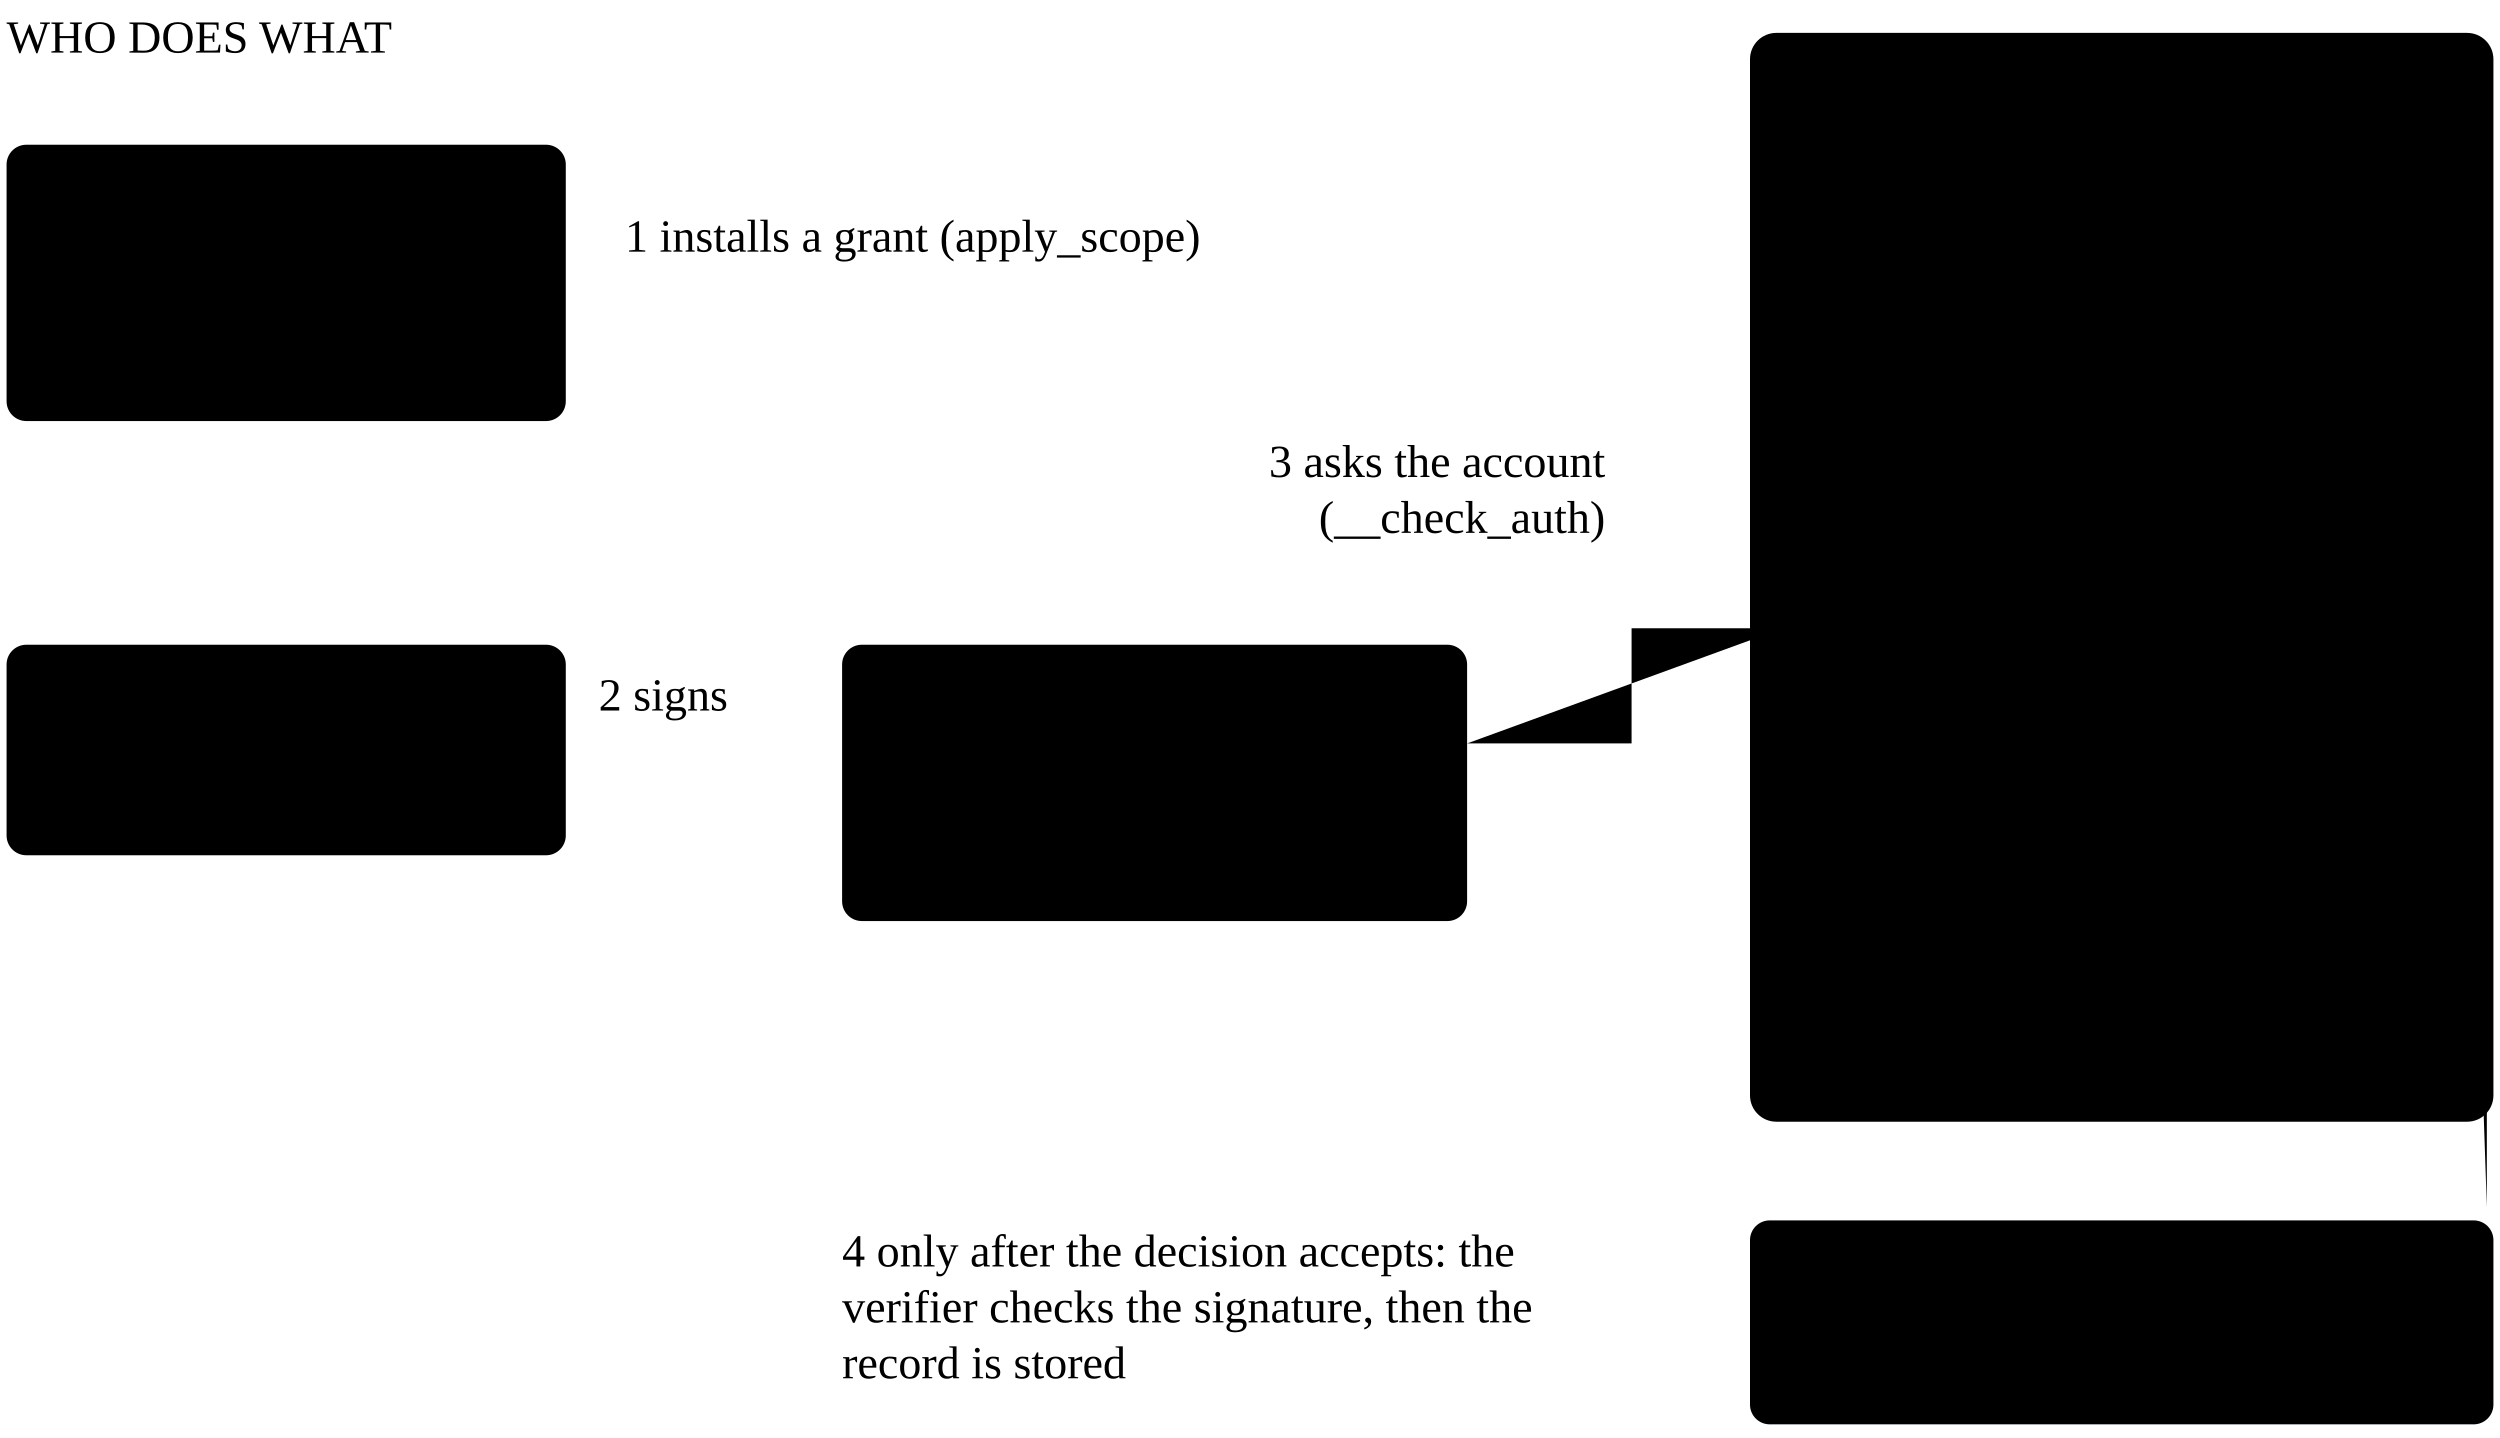
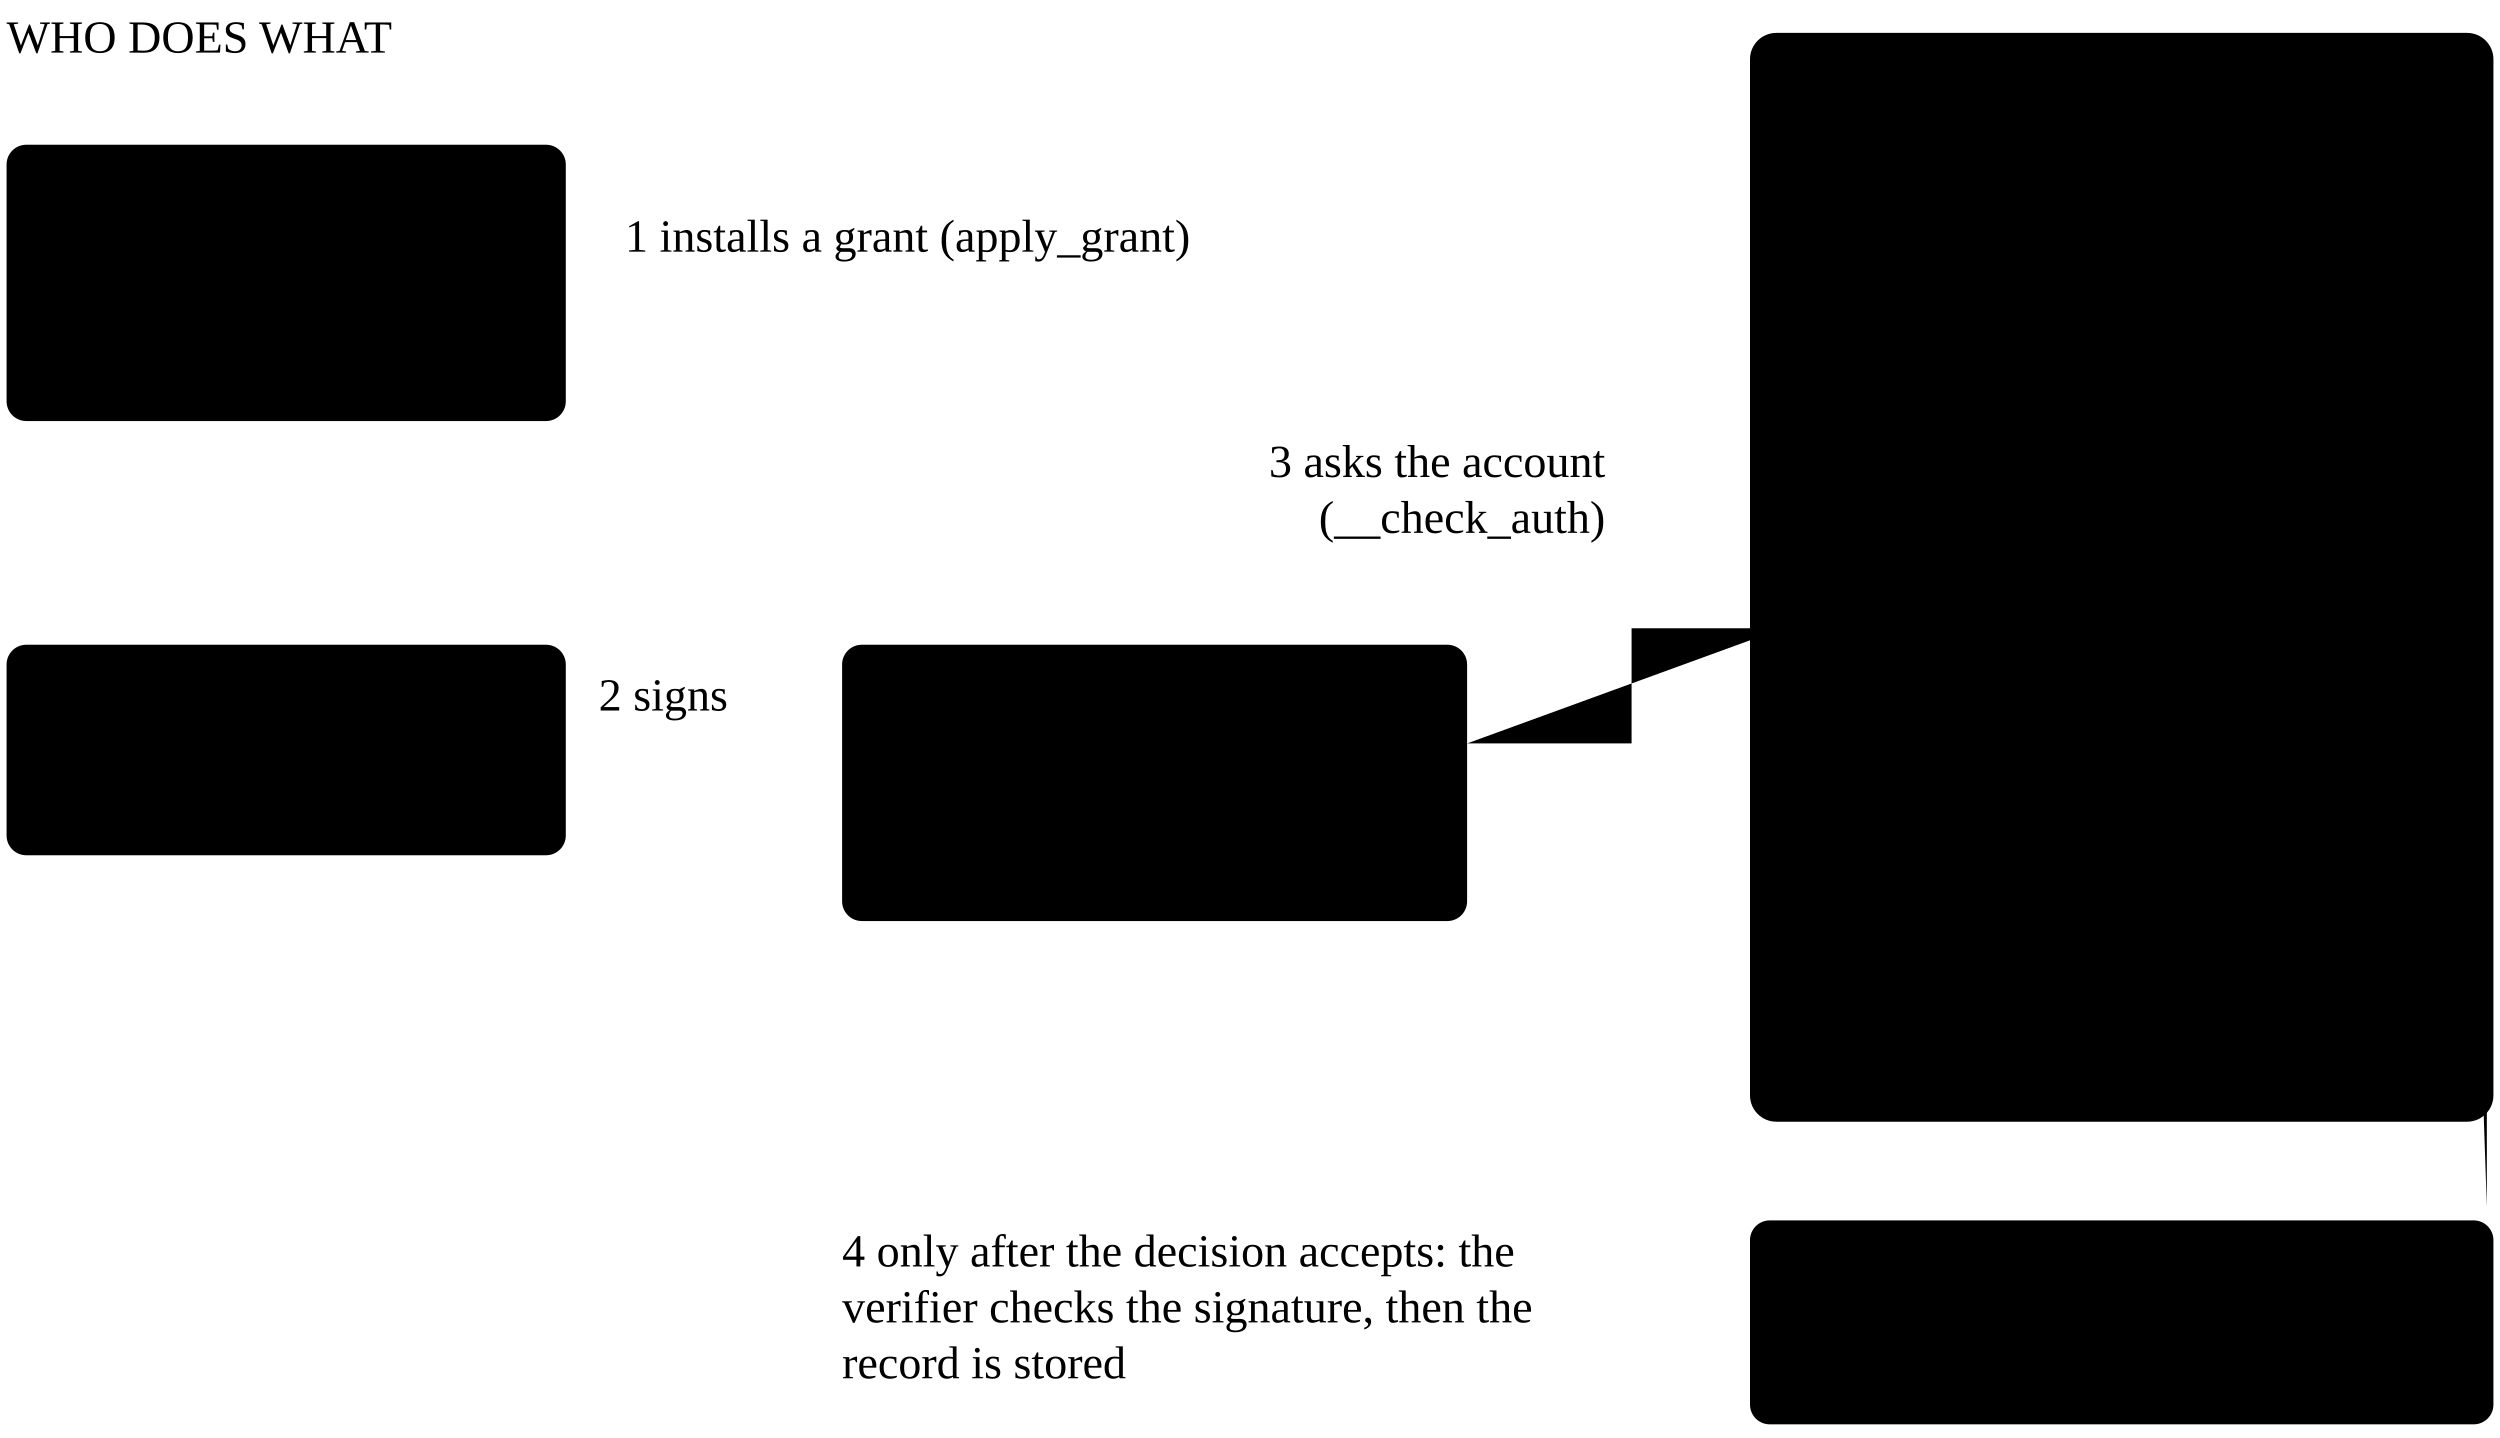
<svg class="wide" viewBox="0 0 760 437" role="img" aria-labelledby="fig-overview-title" aria-describedby="fig-overview-text">
  <text x="2" y="16" class="t tag" font-size="14">WHO DOES WHAT</text>
  <rect x="2" y="44" width="170" height="84" rx="6" class="bx" />
  <text x="14" y="72" class="t" font-size="15">Owner</text>
  <text x="14" y="92" class="m" font-size="15">the account’s</text>
  <text x="14" y="112" class="m" font-size="15">administrator</text>
  <rect x="2" y="196" width="170" height="64" rx="6" class="bx" />
  <text x="14" y="224" class="t" font-size="15">App or agent</text>
  <text x="14" y="244" class="m" font-size="15">holds its own key</text>
  <rect x="256" y="196" width="190" height="84" rx="6" class="bx" />
  <text x="268" y="224" class="t" font-size="15">Soroban host</text>
  <text x="268" y="244" class="m" font-size="15">runs the call; asks each</text>
  <text x="268" y="264" class="m" font-size="15">account</text>
  <rect x="532" y="10" width="226" height="331" rx="8" class="bx bx-k" />
  <text x="546" y="34" class="t" font-size="15">Perch account</text>
  <rect x="546" y="46" width="198" height="81" rx="6" class="bx" />
  <text x="558" y="73" class="t" font-size="14">Installed grant</text>
  <text x="558" y="92" class="m" font-size="14">rules and spending</text>
  <text x="558" y="111" class="m" font-size="14">records</text>
  <rect x="546" y="141" width="198" height="100" rx="6" class="bx" />
  <text x="558" y="168" class="t" font-size="14">Decision function</text>
  <text x="558" y="187" class="x" font-size="14">
    <tspan class="mono">rule_eval::authorize</tspan>
  </text>
  <text x="558" y="206" class="x" font-size="14">checks the rules and the</text>
  <text x="558" y="225" class="x" font-size="14">window</text>
  <rect x="546" y="267" width="198" height="62" rx="6" class="bx" />
  <text x="558" y="294" class="t" font-size="14">Store</text>
  <text x="558" y="313" class="m" font-size="14">the new window record</text>
  <rect x="532" y="371" width="226" height="62" rx="6" class="bx" />
  <text x="544" y="398" class="t" font-size="14">Verifier contract</text>
  <text x="544" y="417" class="m" font-size="14">checks the app’s signature</text>
  <path d="M174 86.5H542" class="fl" marker-end="url(#perch-ah)" />
-   <text x="190" y="76.5" class="x" font-size="14">1 installs a grant (<tspan class="mono">apply_scope</tspan>)</text>
+   <text x="190" y="76.5" class="x" font-size="14">1 installs a grant (<tspan class="mono">apply_grant</tspan>)</text>
  <path d="M174 226H252" class="fl" marker-end="url(#perch-ah)" />
  <text x="182" y="216" class="x" font-size="14">2 signs</text>
  <path d="M446 226H496V191H542" class="fl" marker-end="url(#perch-ah)" />
  <text x="488" y="145" class="x" font-size="14" text-anchor="end">3 asks the account</text>
  <text x="488" y="162" class="x" font-size="14" text-anchor="end">(<tspan class="mono">__check_auth</tspan>)</text>
  <path d="M750 191H756V367" class="fl-m dash" marker-end="url(#perch-ah-m)" />
  <path d="M600 243V263" class="fl" marker-end="url(#perch-ah)" />
  <text x="256" y="385" class="x" font-size="14">4 only after the decision accepts: the</text>
  <text x="256" y="402" class="x" font-size="14">verifier checks the signature, then the</text>
  <text x="256" y="419" class="x" font-size="14">record is stored</text>
</svg>
